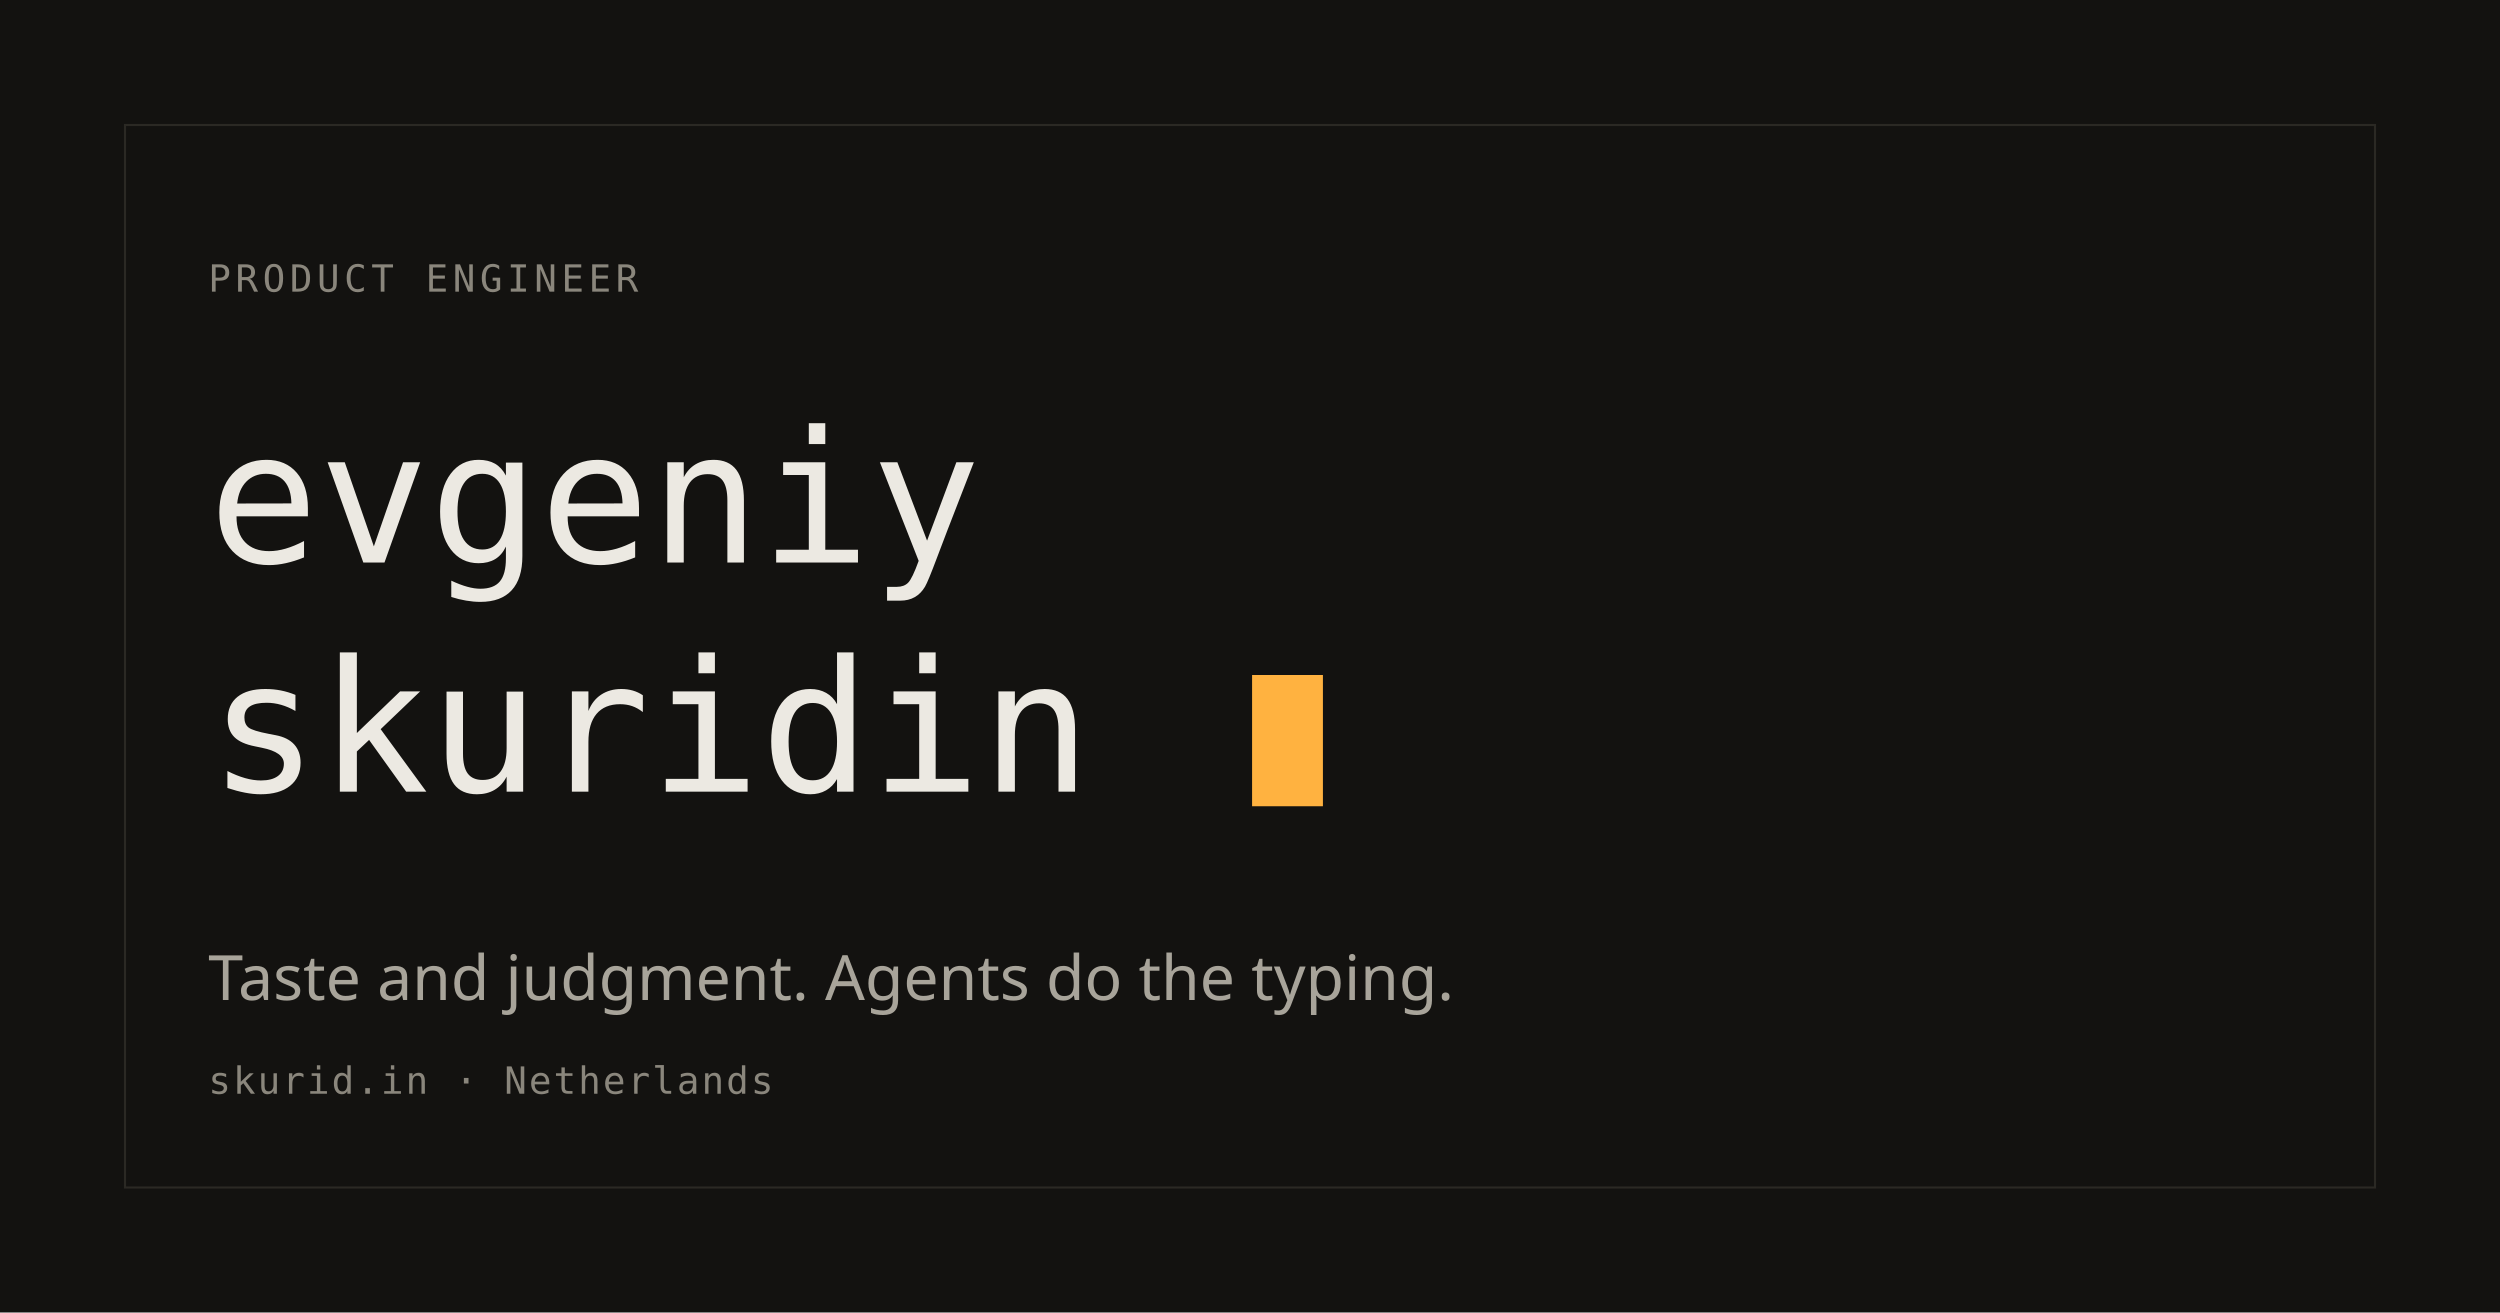
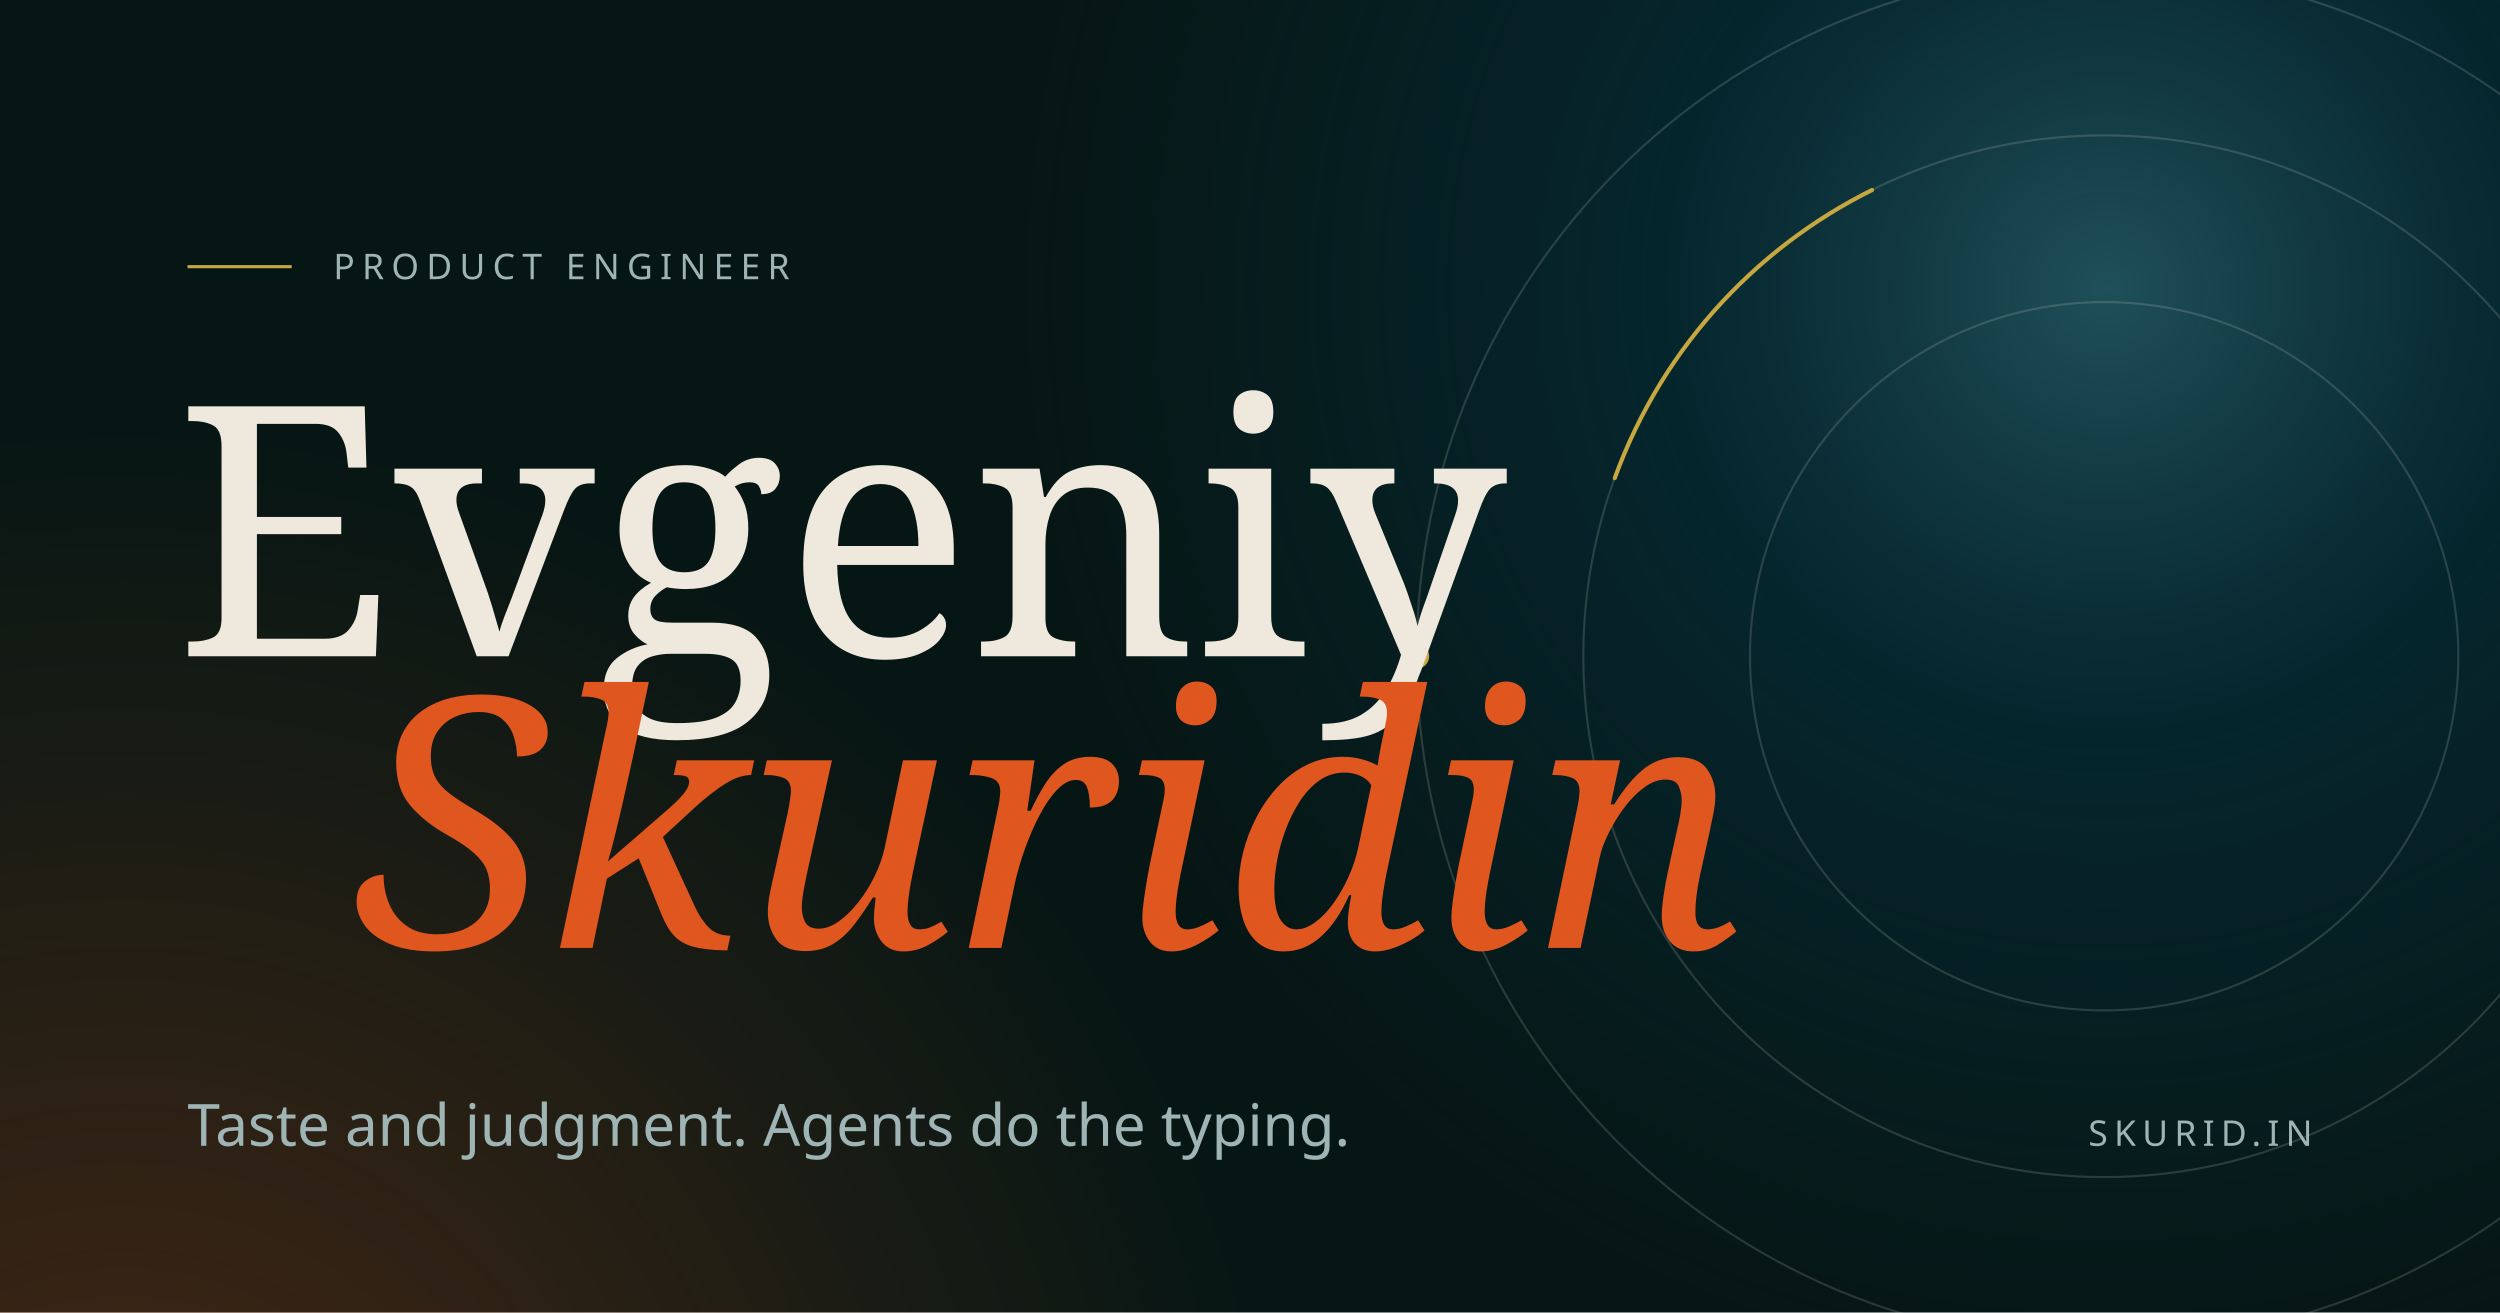
<svg xmlns="http://www.w3.org/2000/svg" width="1200" height="630" viewBox="0 0 1200 630">
  <style>
-     @font-face { font-family: 'Martian Mono'; src: url('fonts/martian-mono-variable.woff2') format('woff2'); font-weight: 100 800; }
+     @font-face { font-family: 'Instrument Serif'; src: url('fonts/instrument-serif.woff2') format('woff2'); }
+     @font-face { font-family: 'Instrument Serif'; font-style: italic; src: url('fonts/instrument-serif-italic.woff2') format('woff2'); }
    @font-face { font-family: 'Space Grotesk'; src: url('fonts/space-grotesk-variable.woff2') format('woff2'); font-weight: 300 500; }
-     .mono { font-family: 'Martian Mono', monospace; }
+     .serif { font-family: 'Instrument Serif', serif; }
    .sans { font-family: 'Space Grotesk', sans-serif; }
  </style>
-   <rect width="1200" height="630" fill="#131210" />
-   <rect x="60" y="60" width="1080" height="510" fill="none" stroke="#2b2924" stroke-width="1" />
-   <text x="100" y="140" class="mono" font-size="18" letter-spacing="2.2" fill="#8a867c">PRODUCT ENGINEER</text>
-   <text x="100" y="270" class="mono" font-size="88" font-weight="350" fill="#ece9e2">evgeniy</text>
-   <text x="100" y="380" class="mono" font-size="88" font-weight="350" fill="#ece9e2">skuridin</text>
-   <rect x="601" y="324" width="34" height="63" fill="#ffb240" />
-   <text x="100" y="480" class="sans" font-size="30" fill="#a8a49a">Taste and judgment. Agents do the typing.</text>
-   <text x="100" y="525" class="mono" font-size="18" letter-spacing="1" fill="#8a867c">skurid.in · Netherlands</text>
+   <defs>
+     <radialGradient id="orange" cx="0.5" cy="0.5" r="0.5">
+       <stop offset="0" stop-color="#307688" stop-opacity="0.6" />
+       <stop offset="0.4" stop-color="#05394c" stop-opacity="0.45" />
+       <stop offset="1" stop-color="#05394c" stop-opacity="0" />
+     </radialGradient>
+     <radialGradient id="blue" cx="0.5" cy="0.5" r="0.5">
+       <stop offset="0" stop-color="#be4a15" stop-opacity="0.35" />
+       <stop offset="1" stop-color="#be4a15" stop-opacity="0" />
+     </radialGradient>
+   </defs>
+   <rect width="1200" height="630" fill="#061614" />
+   <circle cx="1010" cy="140" r="520" fill="url(#orange)" />
+   <circle cx="60" cy="760" r="560" fill="url(#blue)" />
+   <g fill="none" stroke="#efe9dd" stroke-opacity="0.16">
+     <circle cx="1010" cy="315" r="330" />
+     <circle cx="1010" cy="315" r="250" />
+     <circle cx="1010" cy="315" r="170" />
+   </g>
+   <circle cx="1010" cy="315" r="250" fill="none" stroke="#c6a740" stroke-width="2" stroke-linecap="round" stroke-dasharray="190 1381" transform="rotate(200 1010 315)" />
+   <circle cx="680" cy="315" r="6" fill="#c6a740" />
+   <line x1="90" y1="128" x2="140" y2="128" stroke="#c6a740" stroke-width="1.5" />
+   <text x="160" y="134" class="sans" font-size="17" letter-spacing="3.5" fill="#9fb4b5">PRODUCT ENGINEER</text>
+   <text x="84" y="315" class="serif" font-size="168" fill="#efe9dd">Evgeniy</text>
+   <text x="170" y="455" class="serif" font-size="168" font-style="italic" fill="#e0561f">Skuridin</text>
+   <text x="90" y="550" class="sans" font-size="28" fill="#9fb4b5">Taste and judgment. Agents do the typing.</text>
+   <text x="1110" y="550" class="sans" font-size="17" letter-spacing="3" text-anchor="end" fill="#9fb4b5">SKURID.IN</text>
</svg>
